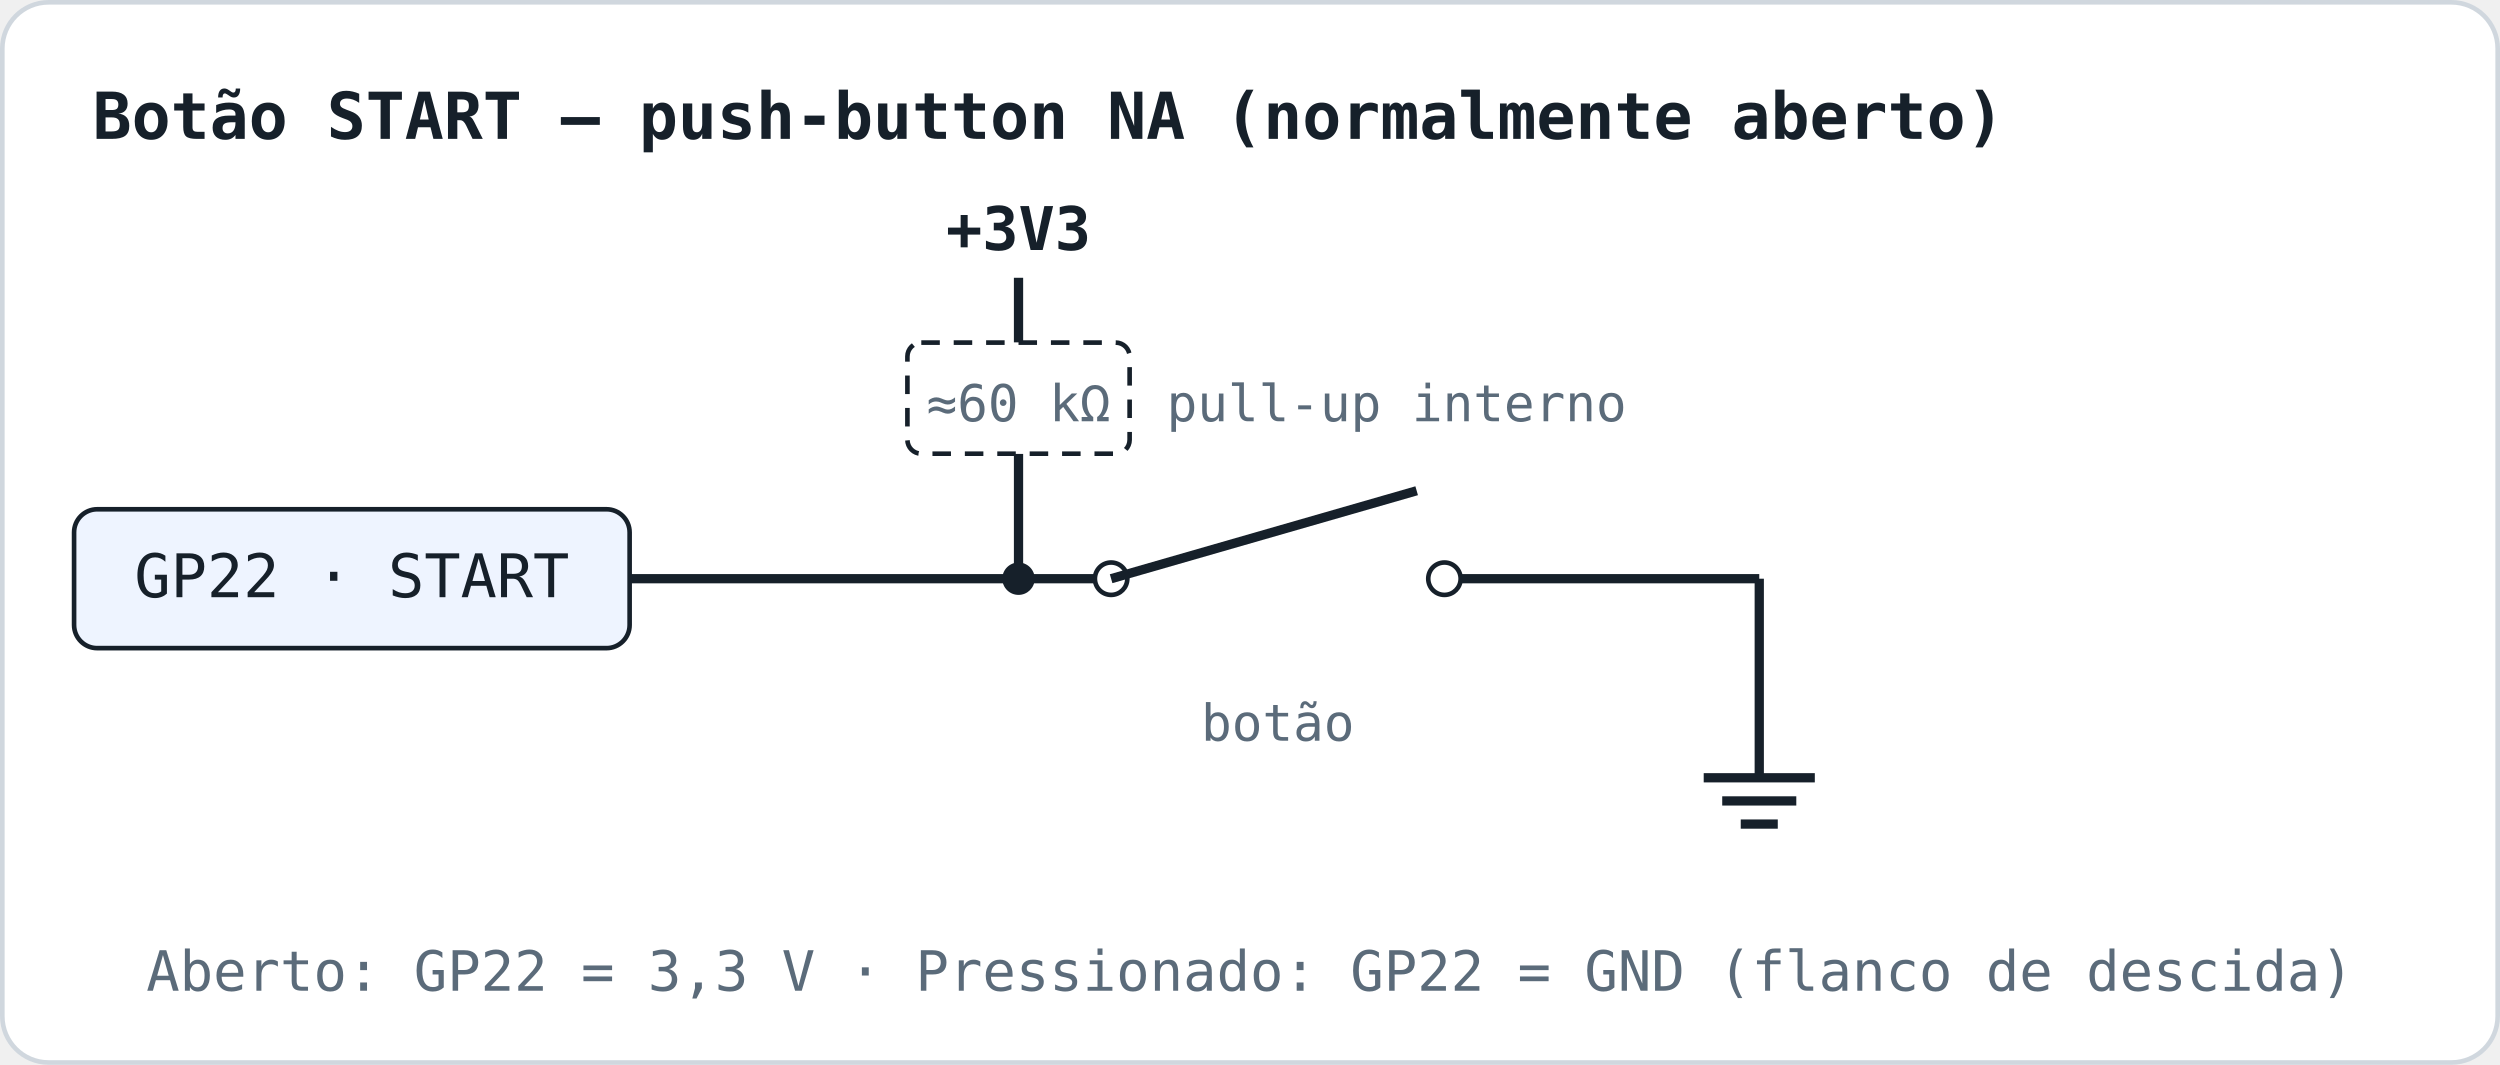
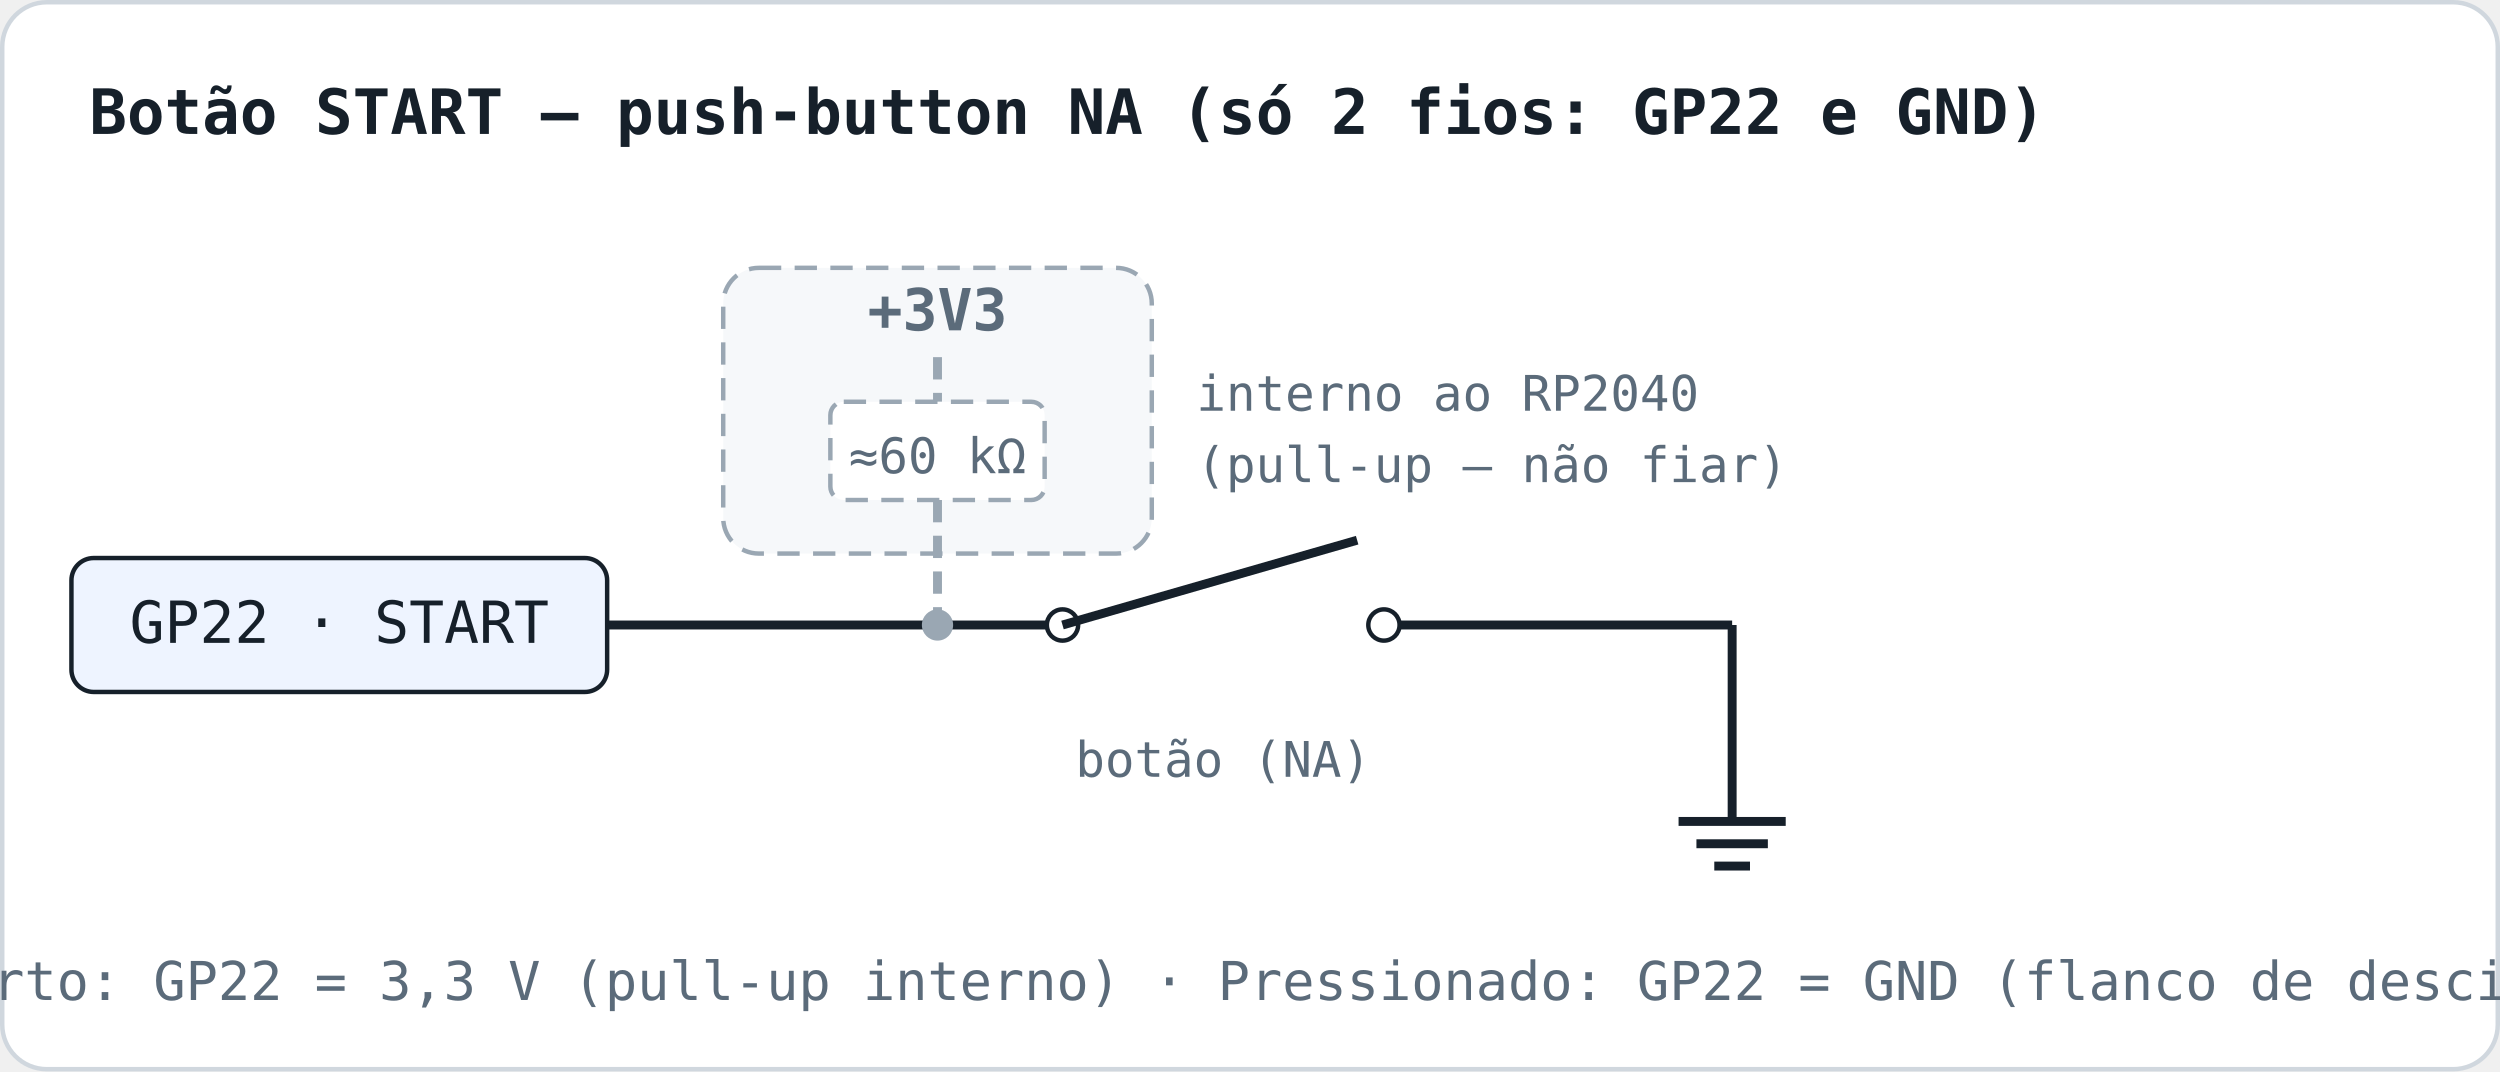
- <svg xmlns="http://www.w3.org/2000/svg" viewBox="0 0 540 230" font-family="ui-monospace, SFMono-Regular, Menlo, Consolas, monospace" font-size="13">
-   <rect x="0.5" y="0.5" width="539" height="229" rx="10" fill="#ffffff" stroke="#d0d7de" />
-   <text x="20" y="30" font-size="14" font-weight="bold" fill="#16202a">Botão START — push-button NA (normalmente aberto)</text>
-   <rect x="16" y="110" width="120" height="30" rx="5" fill="#eef4ff" stroke="#16202a" />
-   <text x="76" y="129" text-anchor="middle" fill="#16202a">GP22 · START</text>
+ <svg xmlns="http://www.w3.org/2000/svg" viewBox="0 0 560 240" font-family="ui-monospace, SFMono-Regular, Menlo, Consolas, monospace" font-size="13">
+   <rect x="0.5" y="0.5" width="559" height="239" rx="10" fill="#ffffff" stroke="#d0d7de" />
+   <text x="20" y="30" font-size="14" font-weight="bold" fill="#16202a">Botão START — push-button NA (só 2 fios: GP22 e GND)</text>
+   <rect x="162" y="60" width="96" height="64" rx="8" fill="#f6f8fa" stroke="#9aa7b3" stroke-dasharray="5 3" />
+   <text x="210" y="74" text-anchor="middle" font-weight="bold" fill="#5b6b7a">+3V3</text>
+   <g stroke="#9aa7b3" stroke-width="2" fill="none" stroke-dasharray="5 3">
+     <line x1="210" y1="80" x2="210" y2="90" />
+     <line x1="210" y1="112" x2="210" y2="140" />
+   </g>
+   <rect x="186" y="90" width="48" height="22" rx="3" fill="#ffffff" stroke="#9aa7b3" stroke-dasharray="5 3" />
+   <text x="210" y="106" text-anchor="middle" font-size="11" fill="#5b6b7a">≈60 kΩ</text>
+   <text x="268" y="92" fill="#5b6b7a" font-size="11">interno ao RP2040</text>
+   <text x="268" y="108" fill="#5b6b7a" font-size="11">(pull-up — não fiar)</text>
+   <rect x="16" y="125" width="120" height="30" rx="5" fill="#eef4ff" stroke="#16202a" />
+   <text x="76" y="144" text-anchor="middle" fill="#16202a">GP22 · START</text>
  <g stroke="#16202a" stroke-width="2" fill="none">
-     <line x1="136" y1="125" x2="240" y2="125" />
-     <line x1="312" y1="125" x2="380" y2="125" />
-     <line x1="380" y1="125" x2="380" y2="168" />
+     <line x1="136" y1="140" x2="238" y2="140" />
+     <line x1="310" y1="140" x2="388" y2="140" />
+     <line x1="388" y1="140" x2="388" y2="184" />
  </g>
-   <circle cx="220" cy="125" r="3.5" fill="#16202a" />
-   <circle cx="240" cy="125" r="3.5" fill="#ffffff" stroke="#16202a" />
-   <circle cx="312" cy="125" r="3.5" fill="#ffffff" stroke="#16202a" />
-   <line x1="240" y1="125" x2="306" y2="106" stroke="#16202a" stroke-width="2" />
-   <text x="276" y="160" text-anchor="middle" font-size="11" fill="#5b6b7a">botão</text>
+   <circle cx="210" cy="140" r="3.5" fill="#9aa7b3" />
+   <circle cx="238" cy="140" r="3.5" fill="#ffffff" stroke="#16202a" />
+   <circle cx="310" cy="140" r="3.5" fill="#ffffff" stroke="#16202a" />
+   <line x1="238" y1="140" x2="304" y2="121" stroke="#16202a" stroke-width="2" />
+   <text x="274" y="174" text-anchor="middle" font-size="11" fill="#5b6b7a">botão (NA)</text>
  <g stroke="#16202a" stroke-width="2">
-     <line x1="368" y1="168" x2="392" y2="168" />
-     <line x1="372" y1="173" x2="388" y2="173" />
-     <line x1="376" y1="178" x2="384" y2="178" />
+     <line x1="376" y1="184" x2="400" y2="184" />
+     <line x1="380" y1="189" x2="396" y2="189" />
+     <line x1="384" y1="194" x2="392" y2="194" />
  </g>
-   <g stroke="#16202a" stroke-width="2" fill="none">
-     <line x1="220" y1="125" x2="220" y2="98" />
-     <line x1="220" y1="74" x2="220" y2="60" />
-   </g>
-   <rect x="196" y="74" width="48" height="24" rx="3" fill="#ffffff" stroke="#16202a" stroke-dasharray="4 3" />
-   <text x="220" y="91" text-anchor="middle" font-size="11" fill="#5b6b7a">≈60 kΩ</text>
-   <text x="220" y="54" text-anchor="middle" font-weight="bold" fill="#16202a">+3V3</text>
-   <text x="252" y="91" fill="#5b6b7a" font-size="11">pull-up interno</text>
-   <text x="270" y="214" text-anchor="middle" fill="#5b6b7a" font-size="12">Aberto: GP22 = 3,3 V  ·  Pressionado: GP22 = GND (flanco de descida)</text>
+   <text x="280" y="224" text-anchor="middle" fill="#5b6b7a" font-size="12">Aberto: GP22 = 3,3 V (pull-up interno)  ·  Pressionado: GP22 = GND (flanco de descida)</text>
</svg>
